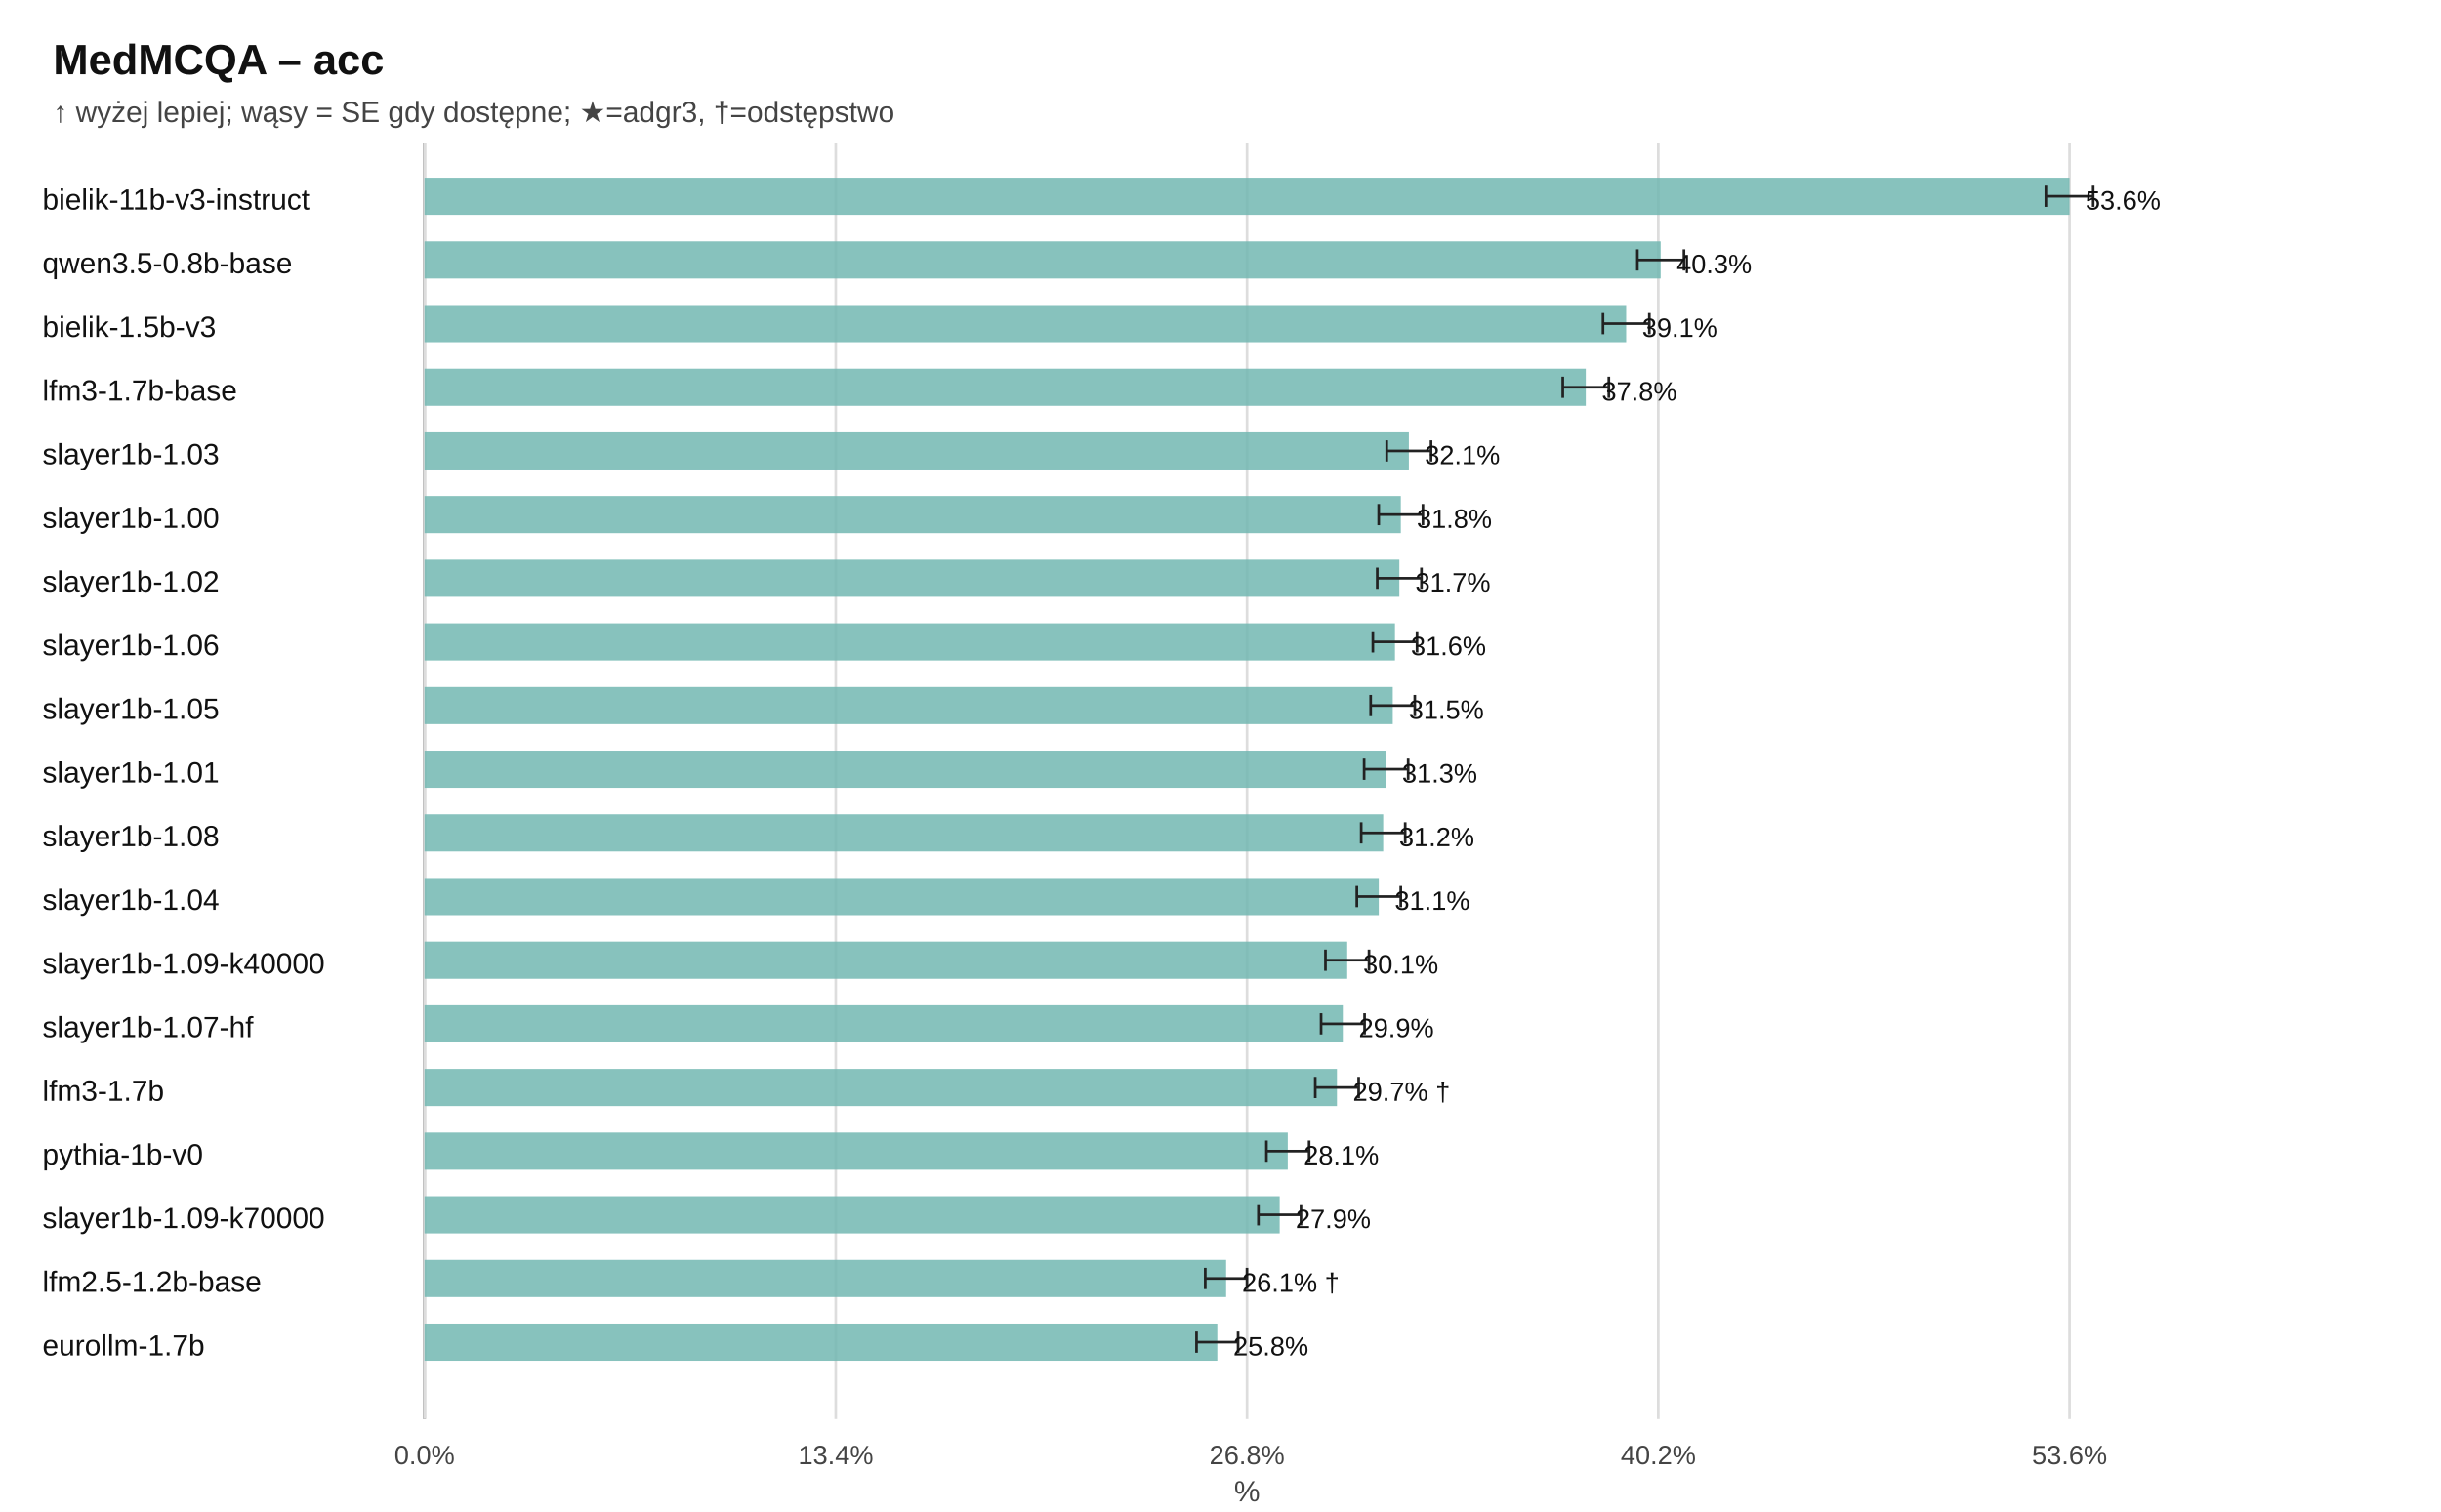
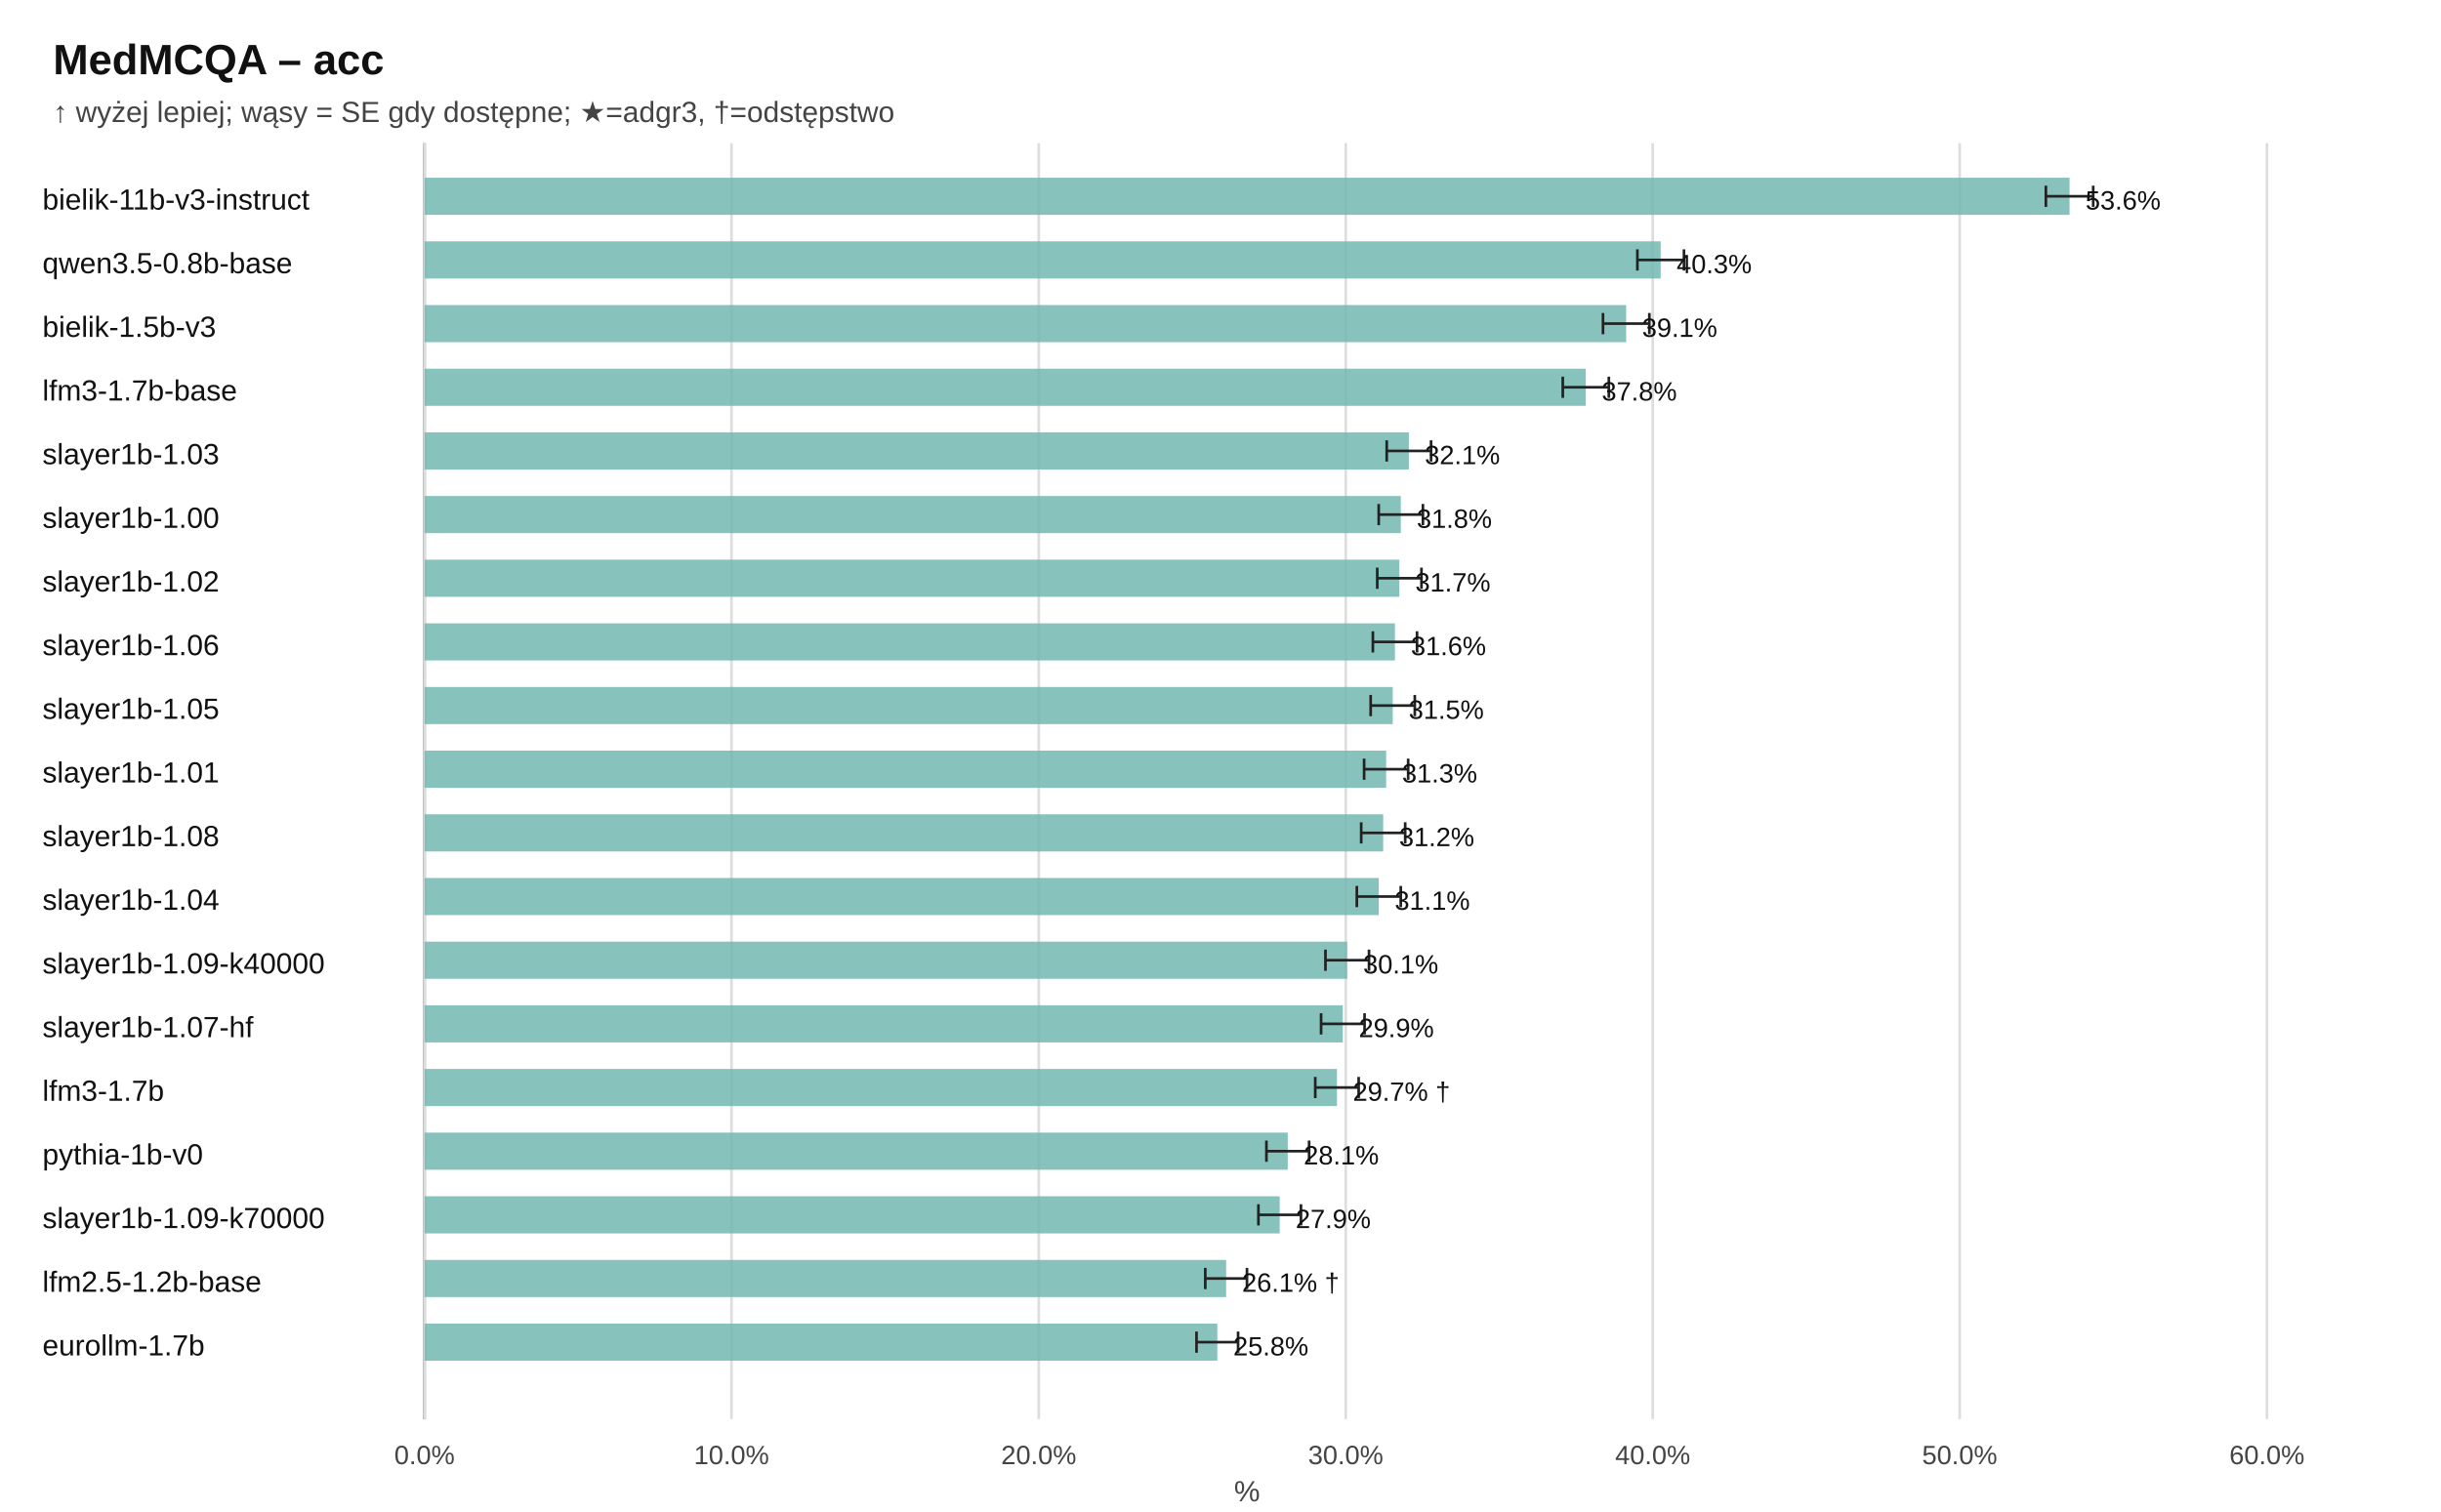
<svg xmlns="http://www.w3.org/2000/svg" width="920" height="570" viewBox="0 0 920 570" font-family="Arial, sans-serif">
  <rect width="100%" height="100%" fill="white" />
  <text x="20" y="28" font-size="16" font-weight="bold" fill="#111">MedMCQA – acc</text>
  <text x="20" y="46" font-size="11" fill="#444">↑ wyżej lepiej; wąsy = SE gdy dostępne; ★=adgr3, †=odstępstwo</text>
  <line x1="160" y1="54" x2="160" y2="535" stroke="#555" />
  <line x1="160.0" y1="54" x2="160.0" y2="535" stroke="#ddd" />
  <text x="160.0" y="552" font-size="10" text-anchor="middle" fill="#444">0.0%</text>
-   <line x1="315.0" y1="54" x2="315.0" y2="535" stroke="#ddd" />
-   <text x="315.0" y="552" font-size="10" text-anchor="middle" fill="#444">13.4%</text>
-   <line x1="470.0" y1="54" x2="470.0" y2="535" stroke="#ddd" />
-   <text x="470.0" y="552" font-size="10" text-anchor="middle" fill="#444">26.8%</text>
-   <line x1="625.0" y1="54" x2="625.0" y2="535" stroke="#ddd" />
-   <text x="625.0" y="552" font-size="10" text-anchor="middle" fill="#444">40.2%</text>
-   <line x1="780.0" y1="54" x2="780.0" y2="535" stroke="#ddd" />
-   <text x="780.0" y="552" font-size="10" text-anchor="middle" fill="#444">53.6%</text>
+   <line x1="275.7" y1="54" x2="275.7" y2="535" stroke="#ddd" />
+   <text x="275.7" y="552" font-size="10" text-anchor="middle" fill="#444">10.0%</text>
+   <line x1="391.5" y1="54" x2="391.5" y2="535" stroke="#ddd" />
+   <text x="391.5" y="552" font-size="10" text-anchor="middle" fill="#444">20.0%</text>
+   <line x1="507.2" y1="54" x2="507.2" y2="535" stroke="#ddd" />
+   <text x="507.2" y="552" font-size="10" text-anchor="middle" fill="#444">30.0%</text>
+   <line x1="622.9" y1="54" x2="622.9" y2="535" stroke="#ddd" />
+   <text x="622.9" y="552" font-size="10" text-anchor="middle" fill="#444">40.0%</text>
+   <line x1="738.6" y1="54" x2="738.6" y2="535" stroke="#ddd" />
+   <text x="738.6" y="552" font-size="10" text-anchor="middle" fill="#444">50.0%</text>
+   <line x1="854.4" y1="54" x2="854.4" y2="535" stroke="#ddd" />
+   <text x="854.4" y="552" font-size="10" text-anchor="middle" fill="#444">60.0%</text>
  <text x="470.0" y="566" font-size="11" text-anchor="middle" fill="#444">%</text>
  <text x="16" y="79" font-size="11" fill="#111">bielik-11b-v3-instruct</text>
  <rect x="160" y="67" width="620.00" height="14" fill="#72b7b2" opacity="0.85" />
  <line x1="771.08" y1="74" x2="788.92" y2="74" stroke="#222" />
  <line x1="771.08" y1="70" x2="771.08" y2="78" stroke="#222" />
  <line x1="788.92" y1="70" x2="788.92" y2="78" stroke="#222" />
  <text x="786.00" y="79" font-size="10" fill="#111">53.6%</text>
  <text x="16" y="103" font-size="11" fill="#111">qwen3.5-0.8b-base</text>
  <rect x="160" y="91" width="465.90" height="14" fill="#72b7b2" opacity="0.85" />
  <line x1="617.12" y1="98" x2="634.68" y2="98" stroke="#222" />
  <line x1="617.12" y1="94" x2="617.12" y2="102" stroke="#222" />
  <line x1="634.68" y1="94" x2="634.68" y2="102" stroke="#222" />
  <text x="631.90" y="103" font-size="10" fill="#111">40.3%</text>
  <text x="16" y="127" font-size="11" fill="#111">bielik-1.5b-v3</text>
  <rect x="160" y="115" width="452.90" height="14" fill="#72b7b2" opacity="0.85" />
  <line x1="604.16" y1="122" x2="621.63" y2="122" stroke="#222" />
  <line x1="604.16" y1="118" x2="604.16" y2="126" stroke="#222" />
  <line x1="621.63" y1="118" x2="621.63" y2="126" stroke="#222" />
  <text x="618.90" y="127" font-size="10" fill="#111">39.1%</text>
  <text x="16" y="151" font-size="11" fill="#111">lfm3-1.7b-base</text>
  <rect x="160" y="139" width="437.68" height="14" fill="#72b7b2" opacity="0.85" />
  <line x1="589.00" y1="146" x2="606.36" y2="146" stroke="#222" />
  <line x1="589.00" y1="142" x2="589.00" y2="150" stroke="#222" />
  <line x1="606.36" y1="142" x2="606.36" y2="150" stroke="#222" />
  <text x="603.68" y="151" font-size="10" fill="#111">37.8%</text>
  <text x="16" y="175" font-size="11" fill="#111">slayer1b-1.03</text>
  <rect x="160" y="163" width="371.00" height="14" fill="#72b7b2" opacity="0.85" />
  <line x1="522.65" y1="170" x2="539.36" y2="170" stroke="#222" />
  <line x1="522.65" y1="166" x2="522.65" y2="174" stroke="#222" />
  <line x1="539.36" y1="166" x2="539.36" y2="174" stroke="#222" />
  <text x="537.00" y="175" font-size="10" fill="#111">32.1%</text>
  <text x="16" y="199" font-size="11" fill="#111">slayer1b-1.00</text>
  <rect x="160" y="187" width="367.96" height="14" fill="#72b7b2" opacity="0.85" />
  <line x1="519.63" y1="194" x2="536.29" y2="194" stroke="#222" />
  <line x1="519.63" y1="190" x2="519.63" y2="198" stroke="#222" />
  <line x1="536.29" y1="190" x2="536.29" y2="198" stroke="#222" />
  <text x="533.96" y="199" font-size="10" fill="#111">31.8%</text>
  <text x="16" y="223" font-size="11" fill="#111">slayer1b-1.02</text>
  <rect x="160" y="211" width="367.41" height="14" fill="#72b7b2" opacity="0.85" />
  <line x1="519.08" y1="218" x2="535.74" y2="218" stroke="#222" />
  <line x1="519.08" y1="214" x2="519.08" y2="222" stroke="#222" />
  <line x1="535.74" y1="214" x2="535.74" y2="222" stroke="#222" />
  <text x="533.41" y="223" font-size="10" fill="#111">31.7%</text>
  <text x="16" y="247" font-size="11" fill="#111">slayer1b-1.06</text>
  <rect x="160" y="235" width="365.75" height="14" fill="#72b7b2" opacity="0.85" />
  <line x1="517.43" y1="242" x2="534.07" y2="242" stroke="#222" />
  <line x1="517.43" y1="238" x2="517.43" y2="246" stroke="#222" />
  <line x1="534.07" y1="238" x2="534.07" y2="246" stroke="#222" />
  <text x="531.75" y="247" font-size="10" fill="#111">31.6%</text>
  <text x="16" y="271" font-size="11" fill="#111">slayer1b-1.05</text>
  <rect x="160" y="259" width="364.92" height="14" fill="#72b7b2" opacity="0.85" />
  <line x1="516.60" y1="266" x2="533.23" y2="266" stroke="#222" />
  <line x1="516.60" y1="262" x2="516.60" y2="270" stroke="#222" />
  <line x1="533.23" y1="262" x2="533.23" y2="270" stroke="#222" />
  <text x="530.92" y="271" font-size="10" fill="#111">31.5%</text>
  <text x="16" y="295" font-size="11" fill="#111">slayer1b-1.01</text>
  <rect x="160" y="283" width="362.43" height="14" fill="#72b7b2" opacity="0.85" />
  <line x1="514.13" y1="290" x2="530.73" y2="290" stroke="#222" />
  <line x1="514.13" y1="286" x2="514.13" y2="294" stroke="#222" />
  <line x1="530.73" y1="286" x2="530.73" y2="294" stroke="#222" />
  <text x="528.43" y="295" font-size="10" fill="#111">31.3%</text>
  <text x="16" y="319" font-size="11" fill="#111">slayer1b-1.08</text>
  <rect x="160" y="307" width="361.32" height="14" fill="#72b7b2" opacity="0.85" />
  <line x1="513.03" y1="314" x2="529.61" y2="314" stroke="#222" />
  <line x1="513.03" y1="310" x2="513.03" y2="318" stroke="#222" />
  <line x1="529.61" y1="310" x2="529.61" y2="318" stroke="#222" />
  <text x="527.32" y="319" font-size="10" fill="#111">31.2%</text>
  <text x="16" y="343" font-size="11" fill="#111">slayer1b-1.04</text>
  <rect x="160" y="331" width="359.66" height="14" fill="#72b7b2" opacity="0.85" />
  <line x1="511.38" y1="338" x2="527.94" y2="338" stroke="#222" />
  <line x1="511.38" y1="334" x2="511.38" y2="342" stroke="#222" />
  <line x1="527.94" y1="334" x2="527.94" y2="342" stroke="#222" />
  <text x="525.66" y="343" font-size="10" fill="#111">31.1%</text>
  <text x="16" y="367" font-size="11" fill="#111">slayer1b-1.09-k40000</text>
  <rect x="160" y="355" width="347.76" height="14" fill="#72b7b2" opacity="0.85" />
  <line x1="499.56" y1="362" x2="515.97" y2="362" stroke="#222" />
  <line x1="499.56" y1="358" x2="499.56" y2="366" stroke="#222" />
  <line x1="515.97" y1="358" x2="515.97" y2="366" stroke="#222" />
  <text x="513.76" y="367" font-size="10" fill="#111">30.1%</text>
  <text x="16" y="391" font-size="11" fill="#111">slayer1b-1.07-hf</text>
  <rect x="160" y="379" width="346.10" height="14" fill="#72b7b2" opacity="0.85" />
  <line x1="497.91" y1="386" x2="514.30" y2="386" stroke="#222" />
  <line x1="497.91" y1="382" x2="497.91" y2="390" stroke="#222" />
  <line x1="514.30" y1="382" x2="514.30" y2="390" stroke="#222" />
  <text x="512.10" y="391" font-size="10" fill="#111">29.9%</text>
  <text x="16" y="415" font-size="11" fill="#111">lfm3-1.7b</text>
  <rect x="160" y="403" width="343.89" height="14" fill="#72b7b2" opacity="0.85" />
  <line x1="495.71" y1="410" x2="512.07" y2="410" stroke="#222" />
  <line x1="495.71" y1="406" x2="495.71" y2="414" stroke="#222" />
  <line x1="512.07" y1="406" x2="512.07" y2="414" stroke="#222" />
  <text x="509.89" y="415" font-size="10" fill="#111">29.7% †</text>
  <text x="16" y="439" font-size="11" fill="#111">pythia-1b-v0</text>
  <rect x="160" y="427" width="325.35" height="14" fill="#72b7b2" opacity="0.85" />
  <line x1="477.31" y1="434" x2="493.40" y2="434" stroke="#222" />
  <line x1="477.31" y1="430" x2="477.31" y2="438" stroke="#222" />
  <line x1="493.40" y1="430" x2="493.40" y2="438" stroke="#222" />
  <text x="491.35" y="439" font-size="10" fill="#111">28.1%</text>
  <text x="16" y="463" font-size="11" fill="#111">slayer1b-1.09-k70000</text>
  <rect x="160" y="451" width="322.31" height="14" fill="#72b7b2" opacity="0.85" />
  <line x1="474.29" y1="458" x2="490.33" y2="458" stroke="#222" />
  <line x1="474.29" y1="454" x2="474.29" y2="462" stroke="#222" />
  <line x1="490.33" y1="454" x2="490.33" y2="462" stroke="#222" />
  <text x="488.31" y="463" font-size="10" fill="#111">27.9%</text>
  <text x="16" y="487" font-size="11" fill="#111">lfm2.5-1.2b-base</text>
  <rect x="160" y="475" width="302.12" height="14" fill="#72b7b2" opacity="0.85" />
  <line x1="454.26" y1="482" x2="469.98" y2="482" stroke="#222" />
  <line x1="454.26" y1="478" x2="454.26" y2="486" stroke="#222" />
  <line x1="469.98" y1="478" x2="469.98" y2="486" stroke="#222" />
  <text x="468.12" y="487" font-size="10" fill="#111">26.1% †</text>
  <text x="16" y="511" font-size="11" fill="#111">eurollm-1.7b</text>
  <rect x="160" y="499" width="298.80" height="14" fill="#72b7b2" opacity="0.85" />
  <line x1="450.96" y1="506" x2="466.63" y2="506" stroke="#222" />
  <line x1="450.96" y1="502" x2="450.96" y2="510" stroke="#222" />
  <line x1="466.63" y1="502" x2="466.63" y2="510" stroke="#222" />
  <text x="464.80" y="511" font-size="10" fill="#111">25.8%</text>
</svg>
